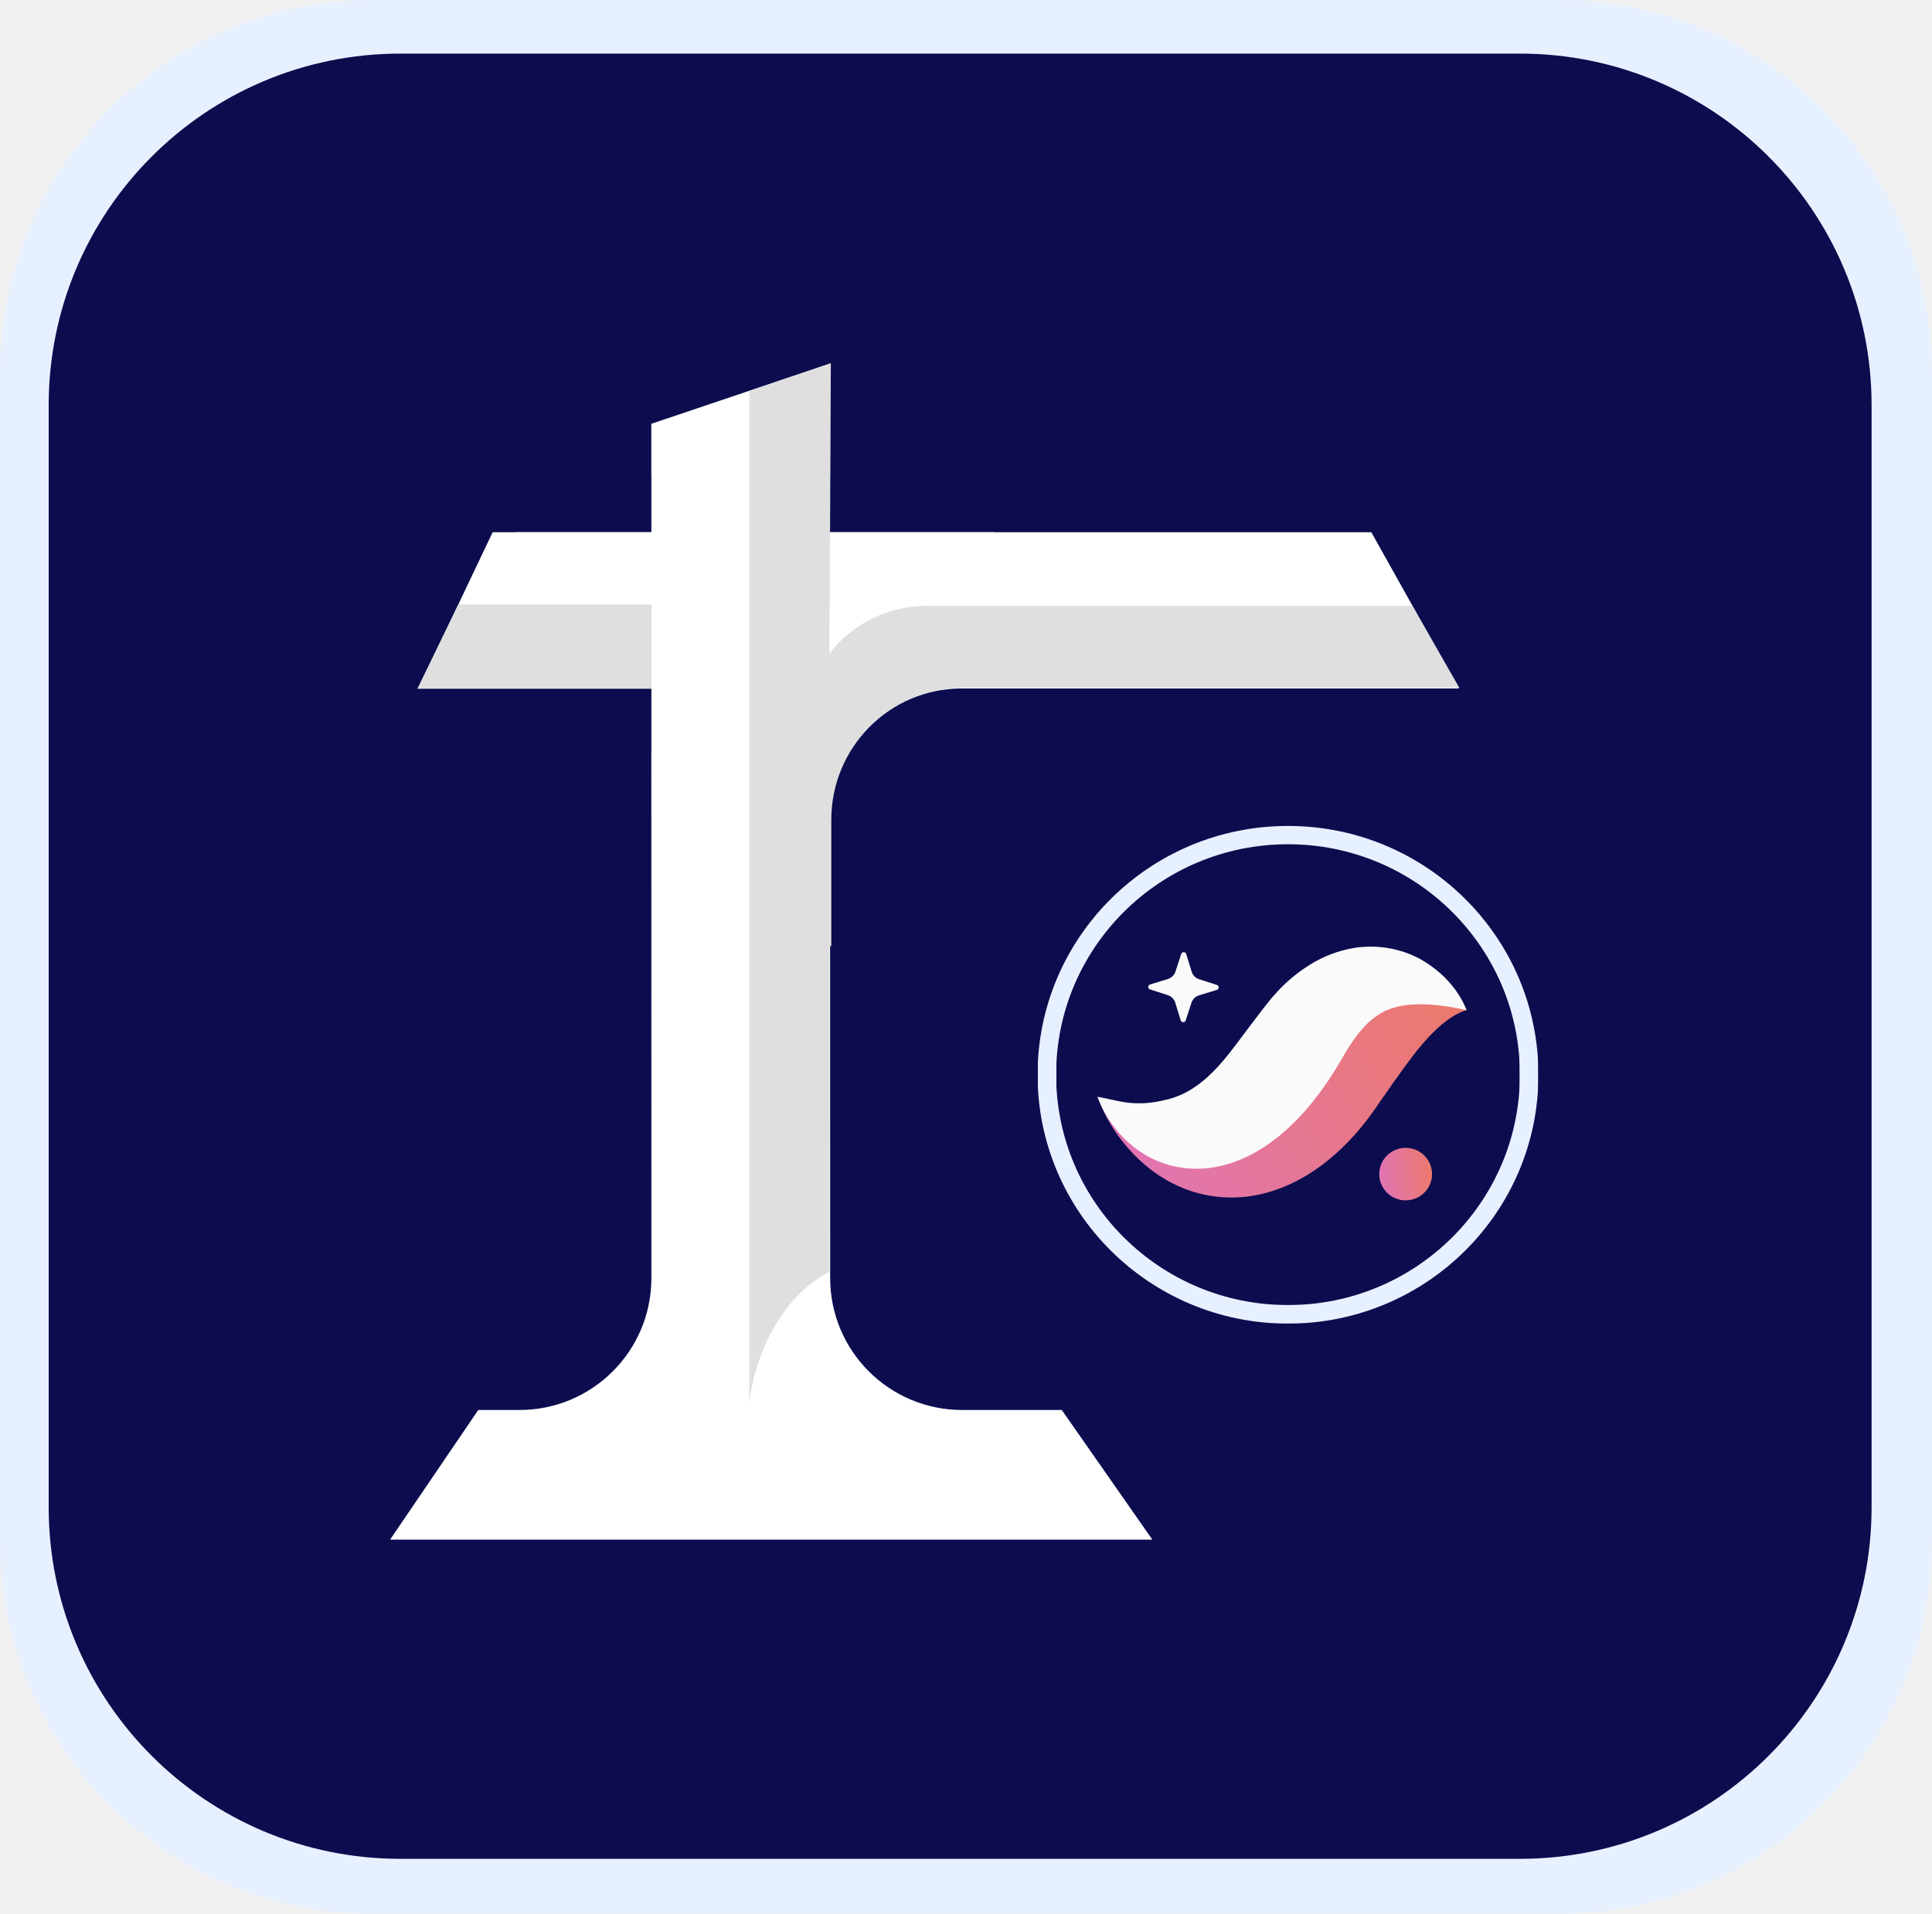
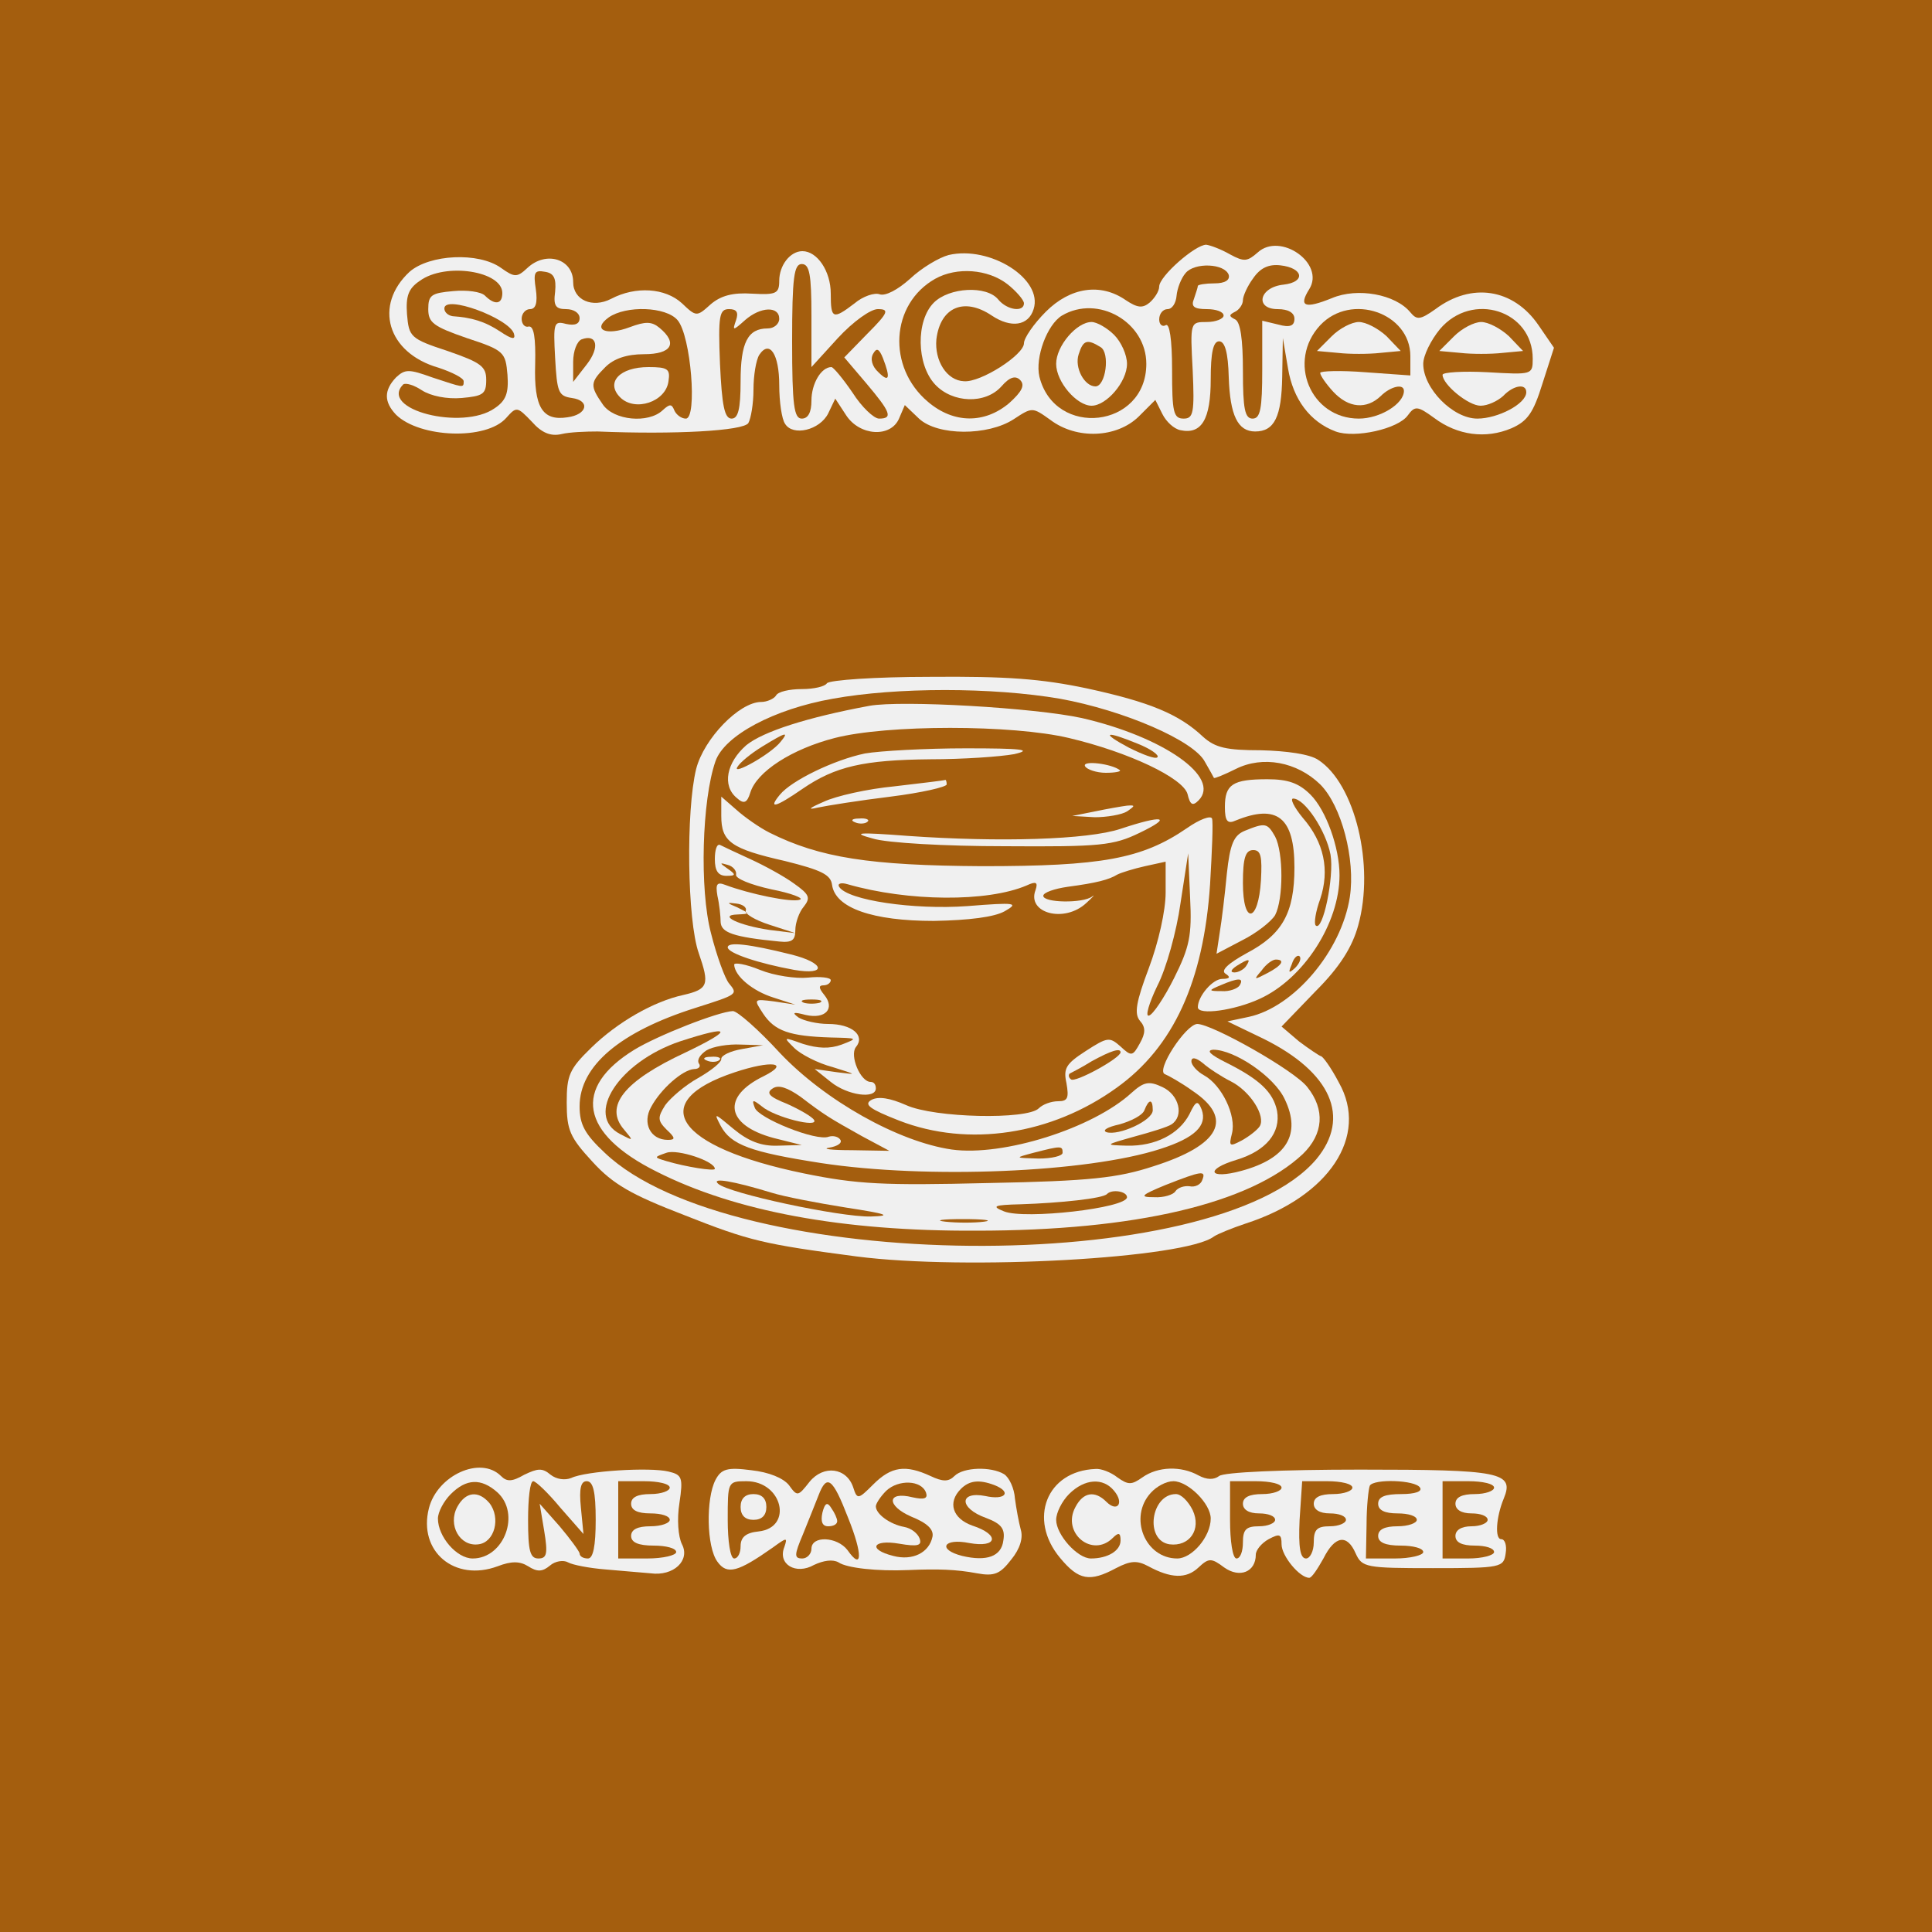
- <svg xmlns="http://www.w3.org/2000/svg" width="108" height="107" viewBox="0 0 108 107" fill="none">
-   <path d="M87.163 0H20.837C9.329 0 0 9.332 0 20.844V86.156C0 97.668 9.329 107 20.837 107H87.163C98.671 107 108 97.668 108 86.156V20.844C108 9.332 98.671 0 87.163 0Z" fill="#E7F0FE" />
-   <g clip-path="url(#clip0_2003_31)">
-     <path d="M84.963 2.997H22.383C11.525 2.997 2.722 11.799 2.722 22.658V84.261C2.722 95.12 11.525 103.922 22.383 103.922H84.963C95.821 103.922 104.623 95.12 104.623 84.261V22.658C104.623 11.799 95.821 2.997 84.963 2.997Z" fill="#0C0C4F" />
-     <path d="M36.409 23.693V26.613H36.413L36.412 29.747H28.809V29.757H27.538L23.384 38.491H36.413V41.972H36.409L36.413 71.455C36.413 75.527 33.113 78.828 29.041 78.828H26.735L21.806 86.077H64.417L59.354 78.828H53.779C49.708 78.828 46.407 75.527 46.407 71.455L46.402 45.665C46.507 41.708 49.73 38.527 53.705 38.491H81.548L76.658 29.757H55.602V29.747L46.399 29.747L46.399 26.613H46.402V20.325L36.409 23.693Z" fill="white" />
-     <path d="M41.882 21.852V78.55C41.973 76.964 43.047 72.855 46.365 71.103V52.867L46.47 52.9V45.831C46.47 41.759 49.771 38.458 53.843 38.458H81.581L78.951 33.866H51.908C48.129 33.866 46.365 36.556 46.365 36.556L46.444 20.307L41.882 21.852Z" fill="#DFDFDF" />
-     <path d="M25.622 33.793L23.329 38.508H36.425V33.793H25.622Z" fill="#DFDFDF" />
-     <g clip-path="url(#clip1_2003_31)">
-       <mask id="mask0_2003_31" style="mask-type:luminance" maskUnits="userSpaceOnUse" x="58" y="46" width="28" height="28">
-         <path d="M86 46H58V74H86V46Z" fill="white" />
-       </mask>
-       <g mask="url(#mask0_2003_31)">
-         <path fill-rule="evenodd" clip-rule="evenodd" d="M58 60.088C58 67.771 64.268 74 72 74C79.732 74 86 67.771 86 60.088C86 52.405 79.732 46.176 72 46.176C64.268 46.176 58 52.405 58 60.088Z" fill="#E7F0FE" />
-       </g>
-       <g clip-path="url(#clip2_2003_31)">
-         <mask id="mask1_2003_31" style="mask-type:luminance" maskUnits="userSpaceOnUse" x="59" y="47" width="26" height="26">
-           <path d="M84.963 47.037H59.037V72.963H84.963V47.037Z" fill="white" />
-         </mask>
-         <g mask="url(#mask1_2003_31)">
-           <path fill-rule="evenodd" clip-rule="evenodd" d="M59.037 60.081C59.037 67.196 64.841 72.963 72 72.963C79.159 72.963 84.963 67.196 84.963 60.081C84.963 52.967 79.159 47.2 72 47.2C64.841 47.2 59.037 52.967 59.037 60.081Z" fill="#0C0C4F" />
-           <path fill-rule="evenodd" clip-rule="evenodd" d="M66.282 57.046L66.602 56.064C66.667 55.864 66.826 55.708 67.028 55.647L68.021 55.343C68.159 55.302 68.16 55.109 68.023 55.065L67.034 54.747C66.834 54.682 66.677 54.525 66.615 54.324L66.31 53.337C66.268 53.201 66.074 53.199 66.03 53.335L65.71 54.317C65.645 54.517 65.486 54.672 65.284 54.734L64.291 55.037C64.153 55.079 64.152 55.272 64.289 55.316L65.278 55.634C65.478 55.698 65.635 55.856 65.697 56.057L66.002 57.044C66.044 57.18 66.238 57.182 66.282 57.046Z" fill="#FAFAFA" />
-           <path fill-rule="evenodd" clip-rule="evenodd" d="M81.985 56.474C81.575 56.019 80.936 55.763 80.315 55.658C79.688 55.557 79.032 55.566 78.413 55.675C77.162 55.886 76.025 56.401 75.034 57.036C74.519 57.347 74.08 57.708 73.625 58.075C73.406 58.261 73.206 58.459 72.998 58.654L72.43 59.216C71.812 59.858 71.203 60.442 70.614 60.927C70.022 61.409 69.469 61.775 68.924 62.031C68.379 62.288 67.796 62.439 67.037 62.464C66.284 62.49 65.393 62.355 64.44 62.132C63.482 61.91 62.475 61.594 61.351 61.322C61.743 62.403 62.334 63.359 63.093 64.232C63.86 65.091 64.818 65.873 66.049 66.388C67.262 66.914 68.787 67.103 70.212 66.818C71.642 66.544 72.896 65.887 73.91 65.127C74.926 64.359 75.749 63.484 76.442 62.575C76.633 62.324 76.734 62.183 76.873 61.987L77.256 61.424C77.522 61.075 77.764 60.678 78.027 60.333C78.543 59.61 79.052 58.887 79.644 58.222C79.941 57.884 80.255 57.562 80.626 57.251C80.811 57.1 81.01 56.952 81.231 56.818C81.456 56.674 81.693 56.561 81.985 56.474Z" fill="url(#paint0_linear_2003_31)" />
-           <path fill-rule="evenodd" clip-rule="evenodd" d="M81.985 56.475C81.545 55.372 80.727 54.443 79.629 53.758C78.538 53.08 77.022 52.734 75.52 53.029C74.778 53.171 74.06 53.446 73.429 53.812C72.801 54.176 72.238 54.614 71.751 55.084C71.508 55.32 71.287 55.566 71.068 55.814L70.5 56.534L69.622 57.693C68.503 59.184 67.297 60.932 65.32 61.45C63.378 61.958 62.536 61.508 61.351 61.322C61.568 61.878 61.836 62.418 62.2 62.893C62.557 63.377 62.979 63.832 63.503 64.222C63.768 64.41 64.048 64.595 64.359 64.751C64.668 64.903 65.002 65.036 65.358 65.137C66.066 65.33 66.863 65.397 67.635 65.293C68.407 65.191 69.146 64.948 69.791 64.625C70.441 64.305 71.007 63.915 71.513 63.504C72.518 62.675 73.3 61.758 73.96 60.831C74.293 60.368 74.594 59.896 74.873 59.424L75.201 58.862C75.302 58.698 75.403 58.533 75.506 58.379C75.922 57.761 76.329 57.264 76.823 56.892C77.31 56.511 77.989 56.228 78.895 56.163C79.798 56.096 80.84 56.219 81.985 56.475Z" fill="#FAFAFA" />
-           <path fill-rule="evenodd" clip-rule="evenodd" d="M77.1 65.641C77.1 66.451 77.762 67.109 78.577 67.109C79.392 67.109 80.053 66.451 80.053 65.641C80.053 64.831 79.392 64.174 78.577 64.174C77.762 64.174 77.1 64.831 77.1 65.641Z" fill="url(#paint1_linear_2003_31)" />
-         </g>
-       </g>
-     </g>
+ <svg xmlns="http://www.w3.org/2000/svg" version="1.0" width="300pt" height="300pt" viewBox="0 0 300 300" preserveAspectRatio="xMidYMid meet">
+   <g transform="translate(0,300) scale(0.1,-0.1)" fill="#a45e0e" stroke="none">
+     <path d="M0 1500 l0 -1500 1500 0 1500 0 0 1500 0 1500 -1500 0 -1500 0 0 -1500z m1910 1105 c22 -12 27 -11 43 3 35 32 105 -17 80 -57 -17 -27 -7 -31 35 -14 40 17 99 6 122 -22 10 -12 15 -12 39 5 56 42 121 32 160 -25 l24 -35 -18 -56 c-14 -45 -23 -58 -48 -69 -40 -17 -84 -11 -120 16 -26 19 -30 19 -41 4 -15 -21 -82 -36 -112 -25 -40 15 -66 50 -74 98 l-8 47 -1 -60 c-1 -62 -12 -85 -42 -85 -27 0 -39 25 -41 84 -1 39 -6 56 -15 56 -9 0 -13 -17 -13 -59 0 -62 -14 -86 -47 -79 -10 2 -22 13 -28 25 l-11 22 -26 -26 c-34 -33 -96 -36 -137 -5 -28 20 -28 20 -57 1 -40 -26 -118 -26 -147 1 l-22 21 -9 -21 c-13 -30 -61 -27 -82 5 l-17 26 -11 -23 c-13 -26 -55 -36 -67 -16 -5 7 -9 34 -9 60 0 48 -15 71 -31 47 -5 -8 -9 -32 -9 -54 0 -22 -4 -45 -8 -52 -8 -12 -114 -18 -234 -13 -18 0 -44 -1 -56 -4 -17 -4 -31 2 -46 19 -23 24 -24 24 -40 6 -31 -35 -134 -31 -171 5 -19 20 -19 38 0 58 14 13 20 13 56 0 49 -16 49 -17 49 -6 0 5 -18 14 -39 21 -80 23 -101 97 -45 149 31 27 107 31 142 6 21 -15 25 -15 41 0 29 27 71 14 71 -22 0 -28 30 -41 59 -26 38 20 84 17 110 -7 22 -21 23 -21 44 -2 16 14 35 19 65 17 37 -2 42 0 42 20 0 24 17 46 36 46 23 0 44 -31 44 -66 0 -39 3 -41 37 -15 13 11 31 17 39 14 9 -3 28 7 47 24 18 17 45 33 60 37 64 15 147 -37 132 -84 -8 -26 -35 -30 -65 -10 -43 29 -80 13 -86 -37 -3 -33 16 -64 43 -65 26 -2 93 41 93 59 0 8 15 30 34 49 38 38 85 45 124 18 18 -12 26 -13 37 -4 8 7 15 18 15 25 0 16 56 65 73 65 7 -1 23 -7 37 -15z m-222 -674 c97 -21 143 -40 180 -75 19 -17 36 -21 90 -21 40 -1 76 -6 89 -15 57 -37 88 -164 62 -257 -9 -33 -28 -64 -66 -102 l-53 -55 27 -23 c16 -12 31 -22 34 -23 3 0 16 -18 28 -41 47 -83 -15 -177 -145 -219 -21 -7 -43 -16 -49 -20 -44 -34 -385 -53 -555 -31 -144 19 -166 24 -267 64 -83 32 -111 48 -143 83 -35 38 -40 49 -40 92 0 42 4 52 38 85 41 40 97 72 143 82 39 9 41 16 24 65 -18 51 -20 221 -4 286 12 47 67 104 101 104 9 0 20 5 23 10 3 6 21 10 40 10 19 0 36 4 39 9 4 5 75 10 160 10 119 1 173 -3 244 -18z m-910 -1223 c9 -9 17 -9 36 2 21 10 28 11 41 0 9 -7 22 -9 32 -5 23 11 122 17 151 10 21 -5 23 -9 17 -49 -4 -25 -2 -52 4 -64 13 -25 -13 -50 -49 -45 -14 1 -45 4 -70 6 -25 2 -51 7 -58 11 -7 4 -20 2 -28 -5 -12 -10 -20 -10 -34 -1 -13 8 -26 8 -47 0 -67 -25 -124 23 -107 90 13 51 80 82 112 50z m447 -14 c13 -18 14 -18 32 5 22 27 58 22 68 -9 6 -19 8 -18 31 5 28 28 50 31 89 13 19 -9 28 -9 37 0 14 14 57 15 77 3 8 -5 16 -22 17 -38 2 -15 6 -37 9 -48 4 -13 -1 -30 -15 -47 -17 -22 -26 -26 -53 -21 -32 6 -60 7 -107 5 -47 -2 -95 3 -108 12 -9 5 -23 3 -38 -4 -28 -16 -57 1 -46 28 5 15 4 15 -18 -1 -54 -38 -71 -43 -86 -22 -17 23 -18 98 -3 127 9 17 18 20 56 15 27 -3 49 -12 58 -23z m510 12 c17 -12 22 -12 39 0 24 17 60 18 87 3 13 -7 24 -7 32 -1 7 6 99 10 219 10 218 0 240 -4 223 -45 -12 -29 -14 -63 -4 -63 6 0 9 -10 7 -22 -3 -22 -7 -23 -113 -23 -104 0 -110 1 -120 23 -13 30 -32 28 -50 -8 -9 -16 -18 -30 -22 -30 -15 0 -43 34 -43 52 0 16 -3 17 -20 8 -11 -6 -20 -17 -20 -24 0 -27 -25 -37 -49 -20 -20 15 -24 15 -40 0 -19 -18 -43 -17 -78 2 -17 9 -27 9 -50 -3 -41 -22 -58 -19 -87 16 -50 60 -21 135 55 138 8 1 24 -5 34 -13z" />
+     <path d="M1230 2470 c0 -100 3 -120 15 -120 10 0 15 10 15 28 0 26 15 52 31 52 3 0 18 -18 33 -40 14 -22 33 -40 41 -40 22 0 18 10 -20 55 l-34 40 36 37 c33 33 34 38 16 38 -11 0 -38 -19 -62 -45 l-41 -45 0 80 c0 64 -3 80 -15 80 -12 0 -15 -20 -15 -120z" />
+     <path d="M1841 2576 c-7 -8 -13 -24 -14 -35 -1 -12 -7 -21 -14 -21 -7 0 -13 -7 -13 -16 0 -8 5 -12 10 -9 6 4 10 -22 10 -69 0 -66 2 -76 18 -76 15 0 17 9 14 75 -4 75 -4 75 22 75 14 0 26 5 26 10 0 6 -12 10 -26 10 -20 0 -25 4 -20 16 3 9 6 18 6 20 0 2 12 4 26 4 16 0 24 5 22 13 -6 18 -53 20 -67 3z" />
+     <path d="M1946 2568 c-9 -12 -16 -28 -16 -34 0 -7 -6 -15 -12 -18 -10 -5 -10 -7 0 -12 8 -4 12 -30 12 -80 0 -59 3 -74 15 -74 12 0 15 15 15 76 l0 76 25 -6 c18 -5 25 -2 25 9 0 9 -9 15 -26 15 -36 0 -29 34 9 38 35 4 31 26 -5 30 -18 2 -31 -4 -42 -20z" />
+     <path d="M652 2564 c-18 -12 -22 -24 -20 -52 3 -35 5 -38 63 -57 52 -18 60 -24 60 -45 0 -22 -5 -25 -38 -28 -23 -2 -48 3 -62 12 -12 8 -25 12 -29 9 -38 -39 92 -72 142 -37 18 12 22 24 20 52 -3 35 -5 38 -63 57 -52 18 -60 24 -60 45 0 22 5 25 39 28 21 2 43 -1 49 -7 15 -15 27 -14 27 4 0 34 -88 48 -128 19z" />
+     <path d="M832 2551 c3 -21 0 -31 -9 -31 -7 0 -13 -7 -13 -15 0 -8 5 -14 11 -12 8 1 11 -17 10 -59 -2 -66 11 -88 50 -82 31 4 36 26 7 30 -21 3 -23 9 -26 62 -3 55 -2 58 17 53 14 -3 21 0 21 9 0 8 -9 14 -21 14 -16 0 -20 5 -17 27 2 21 -2 29 -16 31 -16 3 -18 -1 -14 -27z" />
+     <path d="M1452 2567 c-69 -39 -75 -137 -11 -191 40 -34 88 -34 126 -2 20 18 25 28 17 36 -7 7 -16 5 -29 -10 -25 -28 -76 -26 -103 3 -29 31 -30 99 -2 127 24 24 82 27 100 5 14 -17 40 -20 40 -6 0 5 -12 19 -26 30 -30 23 -78 27 -112 8z" />
+     <path d="M690 2521 c0 -6 6 -11 13 -12 29 -2 50 -8 74 -24 18 -12 24 -13 21 -3 -8 24 -108 61 -108 39z" />
+     <path d="M945 2507 c-26 -19 -4 -29 33 -15 24 9 34 9 46 -1 29 -24 19 -41 -24 -41 -27 0 -47 -7 -60 -20 -24 -24 -24 -29 -4 -58 17 -25 71 -30 93 -9 11 10 14 10 18 0 3 -7 11 -13 18 -13 18 0 8 129 -13 153 -18 21 -80 23 -107 4z m93 -99 c-4 -32 -52 -48 -75 -25 -23 23 -1 47 44 47 30 0 34 -3 31 -22z" />
+     <path d="M1118 2435 c3 -65 7 -85 18 -85 10 0 14 14 14 58 0 60 11 82 42 82 10 0 18 7 18 15 0 20 -29 19 -53 -2 -19 -17 -20 -17 -14 0 4 12 1 17 -11 17 -15 0 -17 -10 -14 -85z" />
+     <path d="M1649 2510 c-23 -14 -42 -65 -35 -95 24 -96 166 -80 166 20 0 65 -75 108 -131 75z m81 -30 c11 -11 20 -31 20 -45 0 -28 -32 -65 -55 -65 -23 0 -55 37 -55 65 0 28 32 65 55 65 8 0 24 -9 35 -20z" />
+     <path d="M1675 2450 c-7 -21 9 -50 26 -50 16 0 23 52 8 61 -21 13 -27 11 -34 -11z" />
+     <path d="M2050 2495 c-52 -56 -15 -145 60 -145 33 0 70 23 70 43 0 12 -21 7 -36 -8 -22 -21 -50 -19 -74 7 -11 12 -20 25 -20 29 0 3 32 4 70 1 l70 -5 0 30 c0 67 -92 99 -140 48z m103 -17 l22 -23 -32 -3 c-18 -2 -48 -2 -65 0 l-33 3 23 23 c12 12 31 22 42 22 11 0 30 -10 43 -22z" />
+     <path d="M2236 2489 c-14 -17 -26 -41 -26 -54 0 -38 46 -85 84 -85 32 0 76 23 76 41 0 14 -20 11 -36 -6 -9 -8 -24 -15 -35 -15 -19 0 -59 33 -59 48 0 4 32 6 70 4 69 -4 70 -4 70 21 0 75 -94 105 -144 46z m107 -11 l22 -23 -32 -3 c-18 -2 -48 -2 -65 0 l-33 3 23 23 c12 12 31 22 42 22 11 0 30 -10 43 -22z" />
+     <path d="M903 2473 c-7 -3 -13 -18 -13 -35 l0 -31 21 27 c21 27 16 48 -8 39z" />
+     <path d="M1356 2451 c-5 -8 -2 -20 8 -29 17 -17 19 -9 7 22 -6 15 -10 16 -15 7z" />
+     <path d="M1293 1915 c-91 -16 -168 -57 -182 -97 -21 -60 -25 -199 -7 -267 9 -36 22 -71 28 -78 14 -17 14 -17 -52 -38 -117 -37 -180 -90 -180 -153 0 -28 8 -43 39 -72 197 -188 949 -194 1105 -10 54 65 23 135 -82 187 l-56 27 33 7 c70 15 144 102 157 186 9 59 -13 142 -46 175 -36 35 -89 45 -131 24 -18 -9 -33 -15 -34 -14 -1 2 -7 13 -14 25 -17 33 -126 80 -225 98 -105 18 -254 18 -353 0z m387 -30 c126 -29 217 -92 181 -128 -9 -9 -13 -7 -17 10 -7 25 -91 65 -184 87 -88 21 -283 21 -364 0 -66 -17 -121 -52 -131 -85 -5 -16 -10 -18 -21 -8 -23 19 -16 55 15 82 26 21 94 43 191 61 50 9 257 -3 330 -19z m-105 -56 c-22 -4 -80 -8 -130 -8 -104 -1 -148 -11 -199 -46 -42 -29 -54 -32 -35 -9 18 22 84 54 132 64 23 4 94 8 157 8 86 0 105 -2 75 -9z m164 -25 c2 -2 -7 -4 -22 -4 -14 0 -29 5 -32 10 -6 10 42 4 54 -6z m-269 -22 c0 -4 -39 -13 -87 -19 -49 -6 -99 -14 -113 -17 -17 -4 -14 -1 9 9 19 9 68 20 110 24 42 5 77 9 79 10 1 0 2 -3 2 -7z m565 -16 c24 -24 45 -82 45 -125 0 -75 -56 -161 -124 -192 -39 -18 -96 -26 -96 -13 0 17 23 44 38 44 12 0 13 3 5 8 -8 5 4 16 33 32 55 29 74 62 74 133 0 78 -27 99 -91 73 -13 -6 -17 -1 -17 21 0 35 12 43 66 43 32 0 49 -6 67 -24z m-840 -59 c78 -39 156 -51 330 -52 185 0 248 11 318 59 20 14 37 20 39 15 2 -5 0 -51 -3 -102 -10 -151 -57 -253 -145 -316 -101 -73 -230 -93 -338 -51 -46 18 -55 25 -43 32 11 6 29 3 54 -8 44 -20 188 -23 206 -5 6 6 19 11 30 11 15 0 17 5 13 28 -5 23 -1 30 30 50 34 22 37 22 54 7 17 -16 19 -15 30 5 9 16 9 25 0 35 -9 11 -6 29 14 82 15 40 26 89 26 117 l0 48 -32 -7 c-18 -4 -37 -10 -43 -13 -13 -8 -32 -13 -77 -19 -21 -3 -38 -9 -38 -14 0 -11 62 -12 76 -1 5 4 1 -1 -9 -10 -34 -32 -93 -16 -79 20 4 12 1 14 -14 7 -61 -26 -184 -25 -278 2 -10 3 -16 1 -13 -4 13 -21 116 -36 199 -30 75 6 81 5 58 -8 -16 -9 -55 -14 -110 -15 -95 0 -153 20 -158 56 -2 16 -17 23 -73 37 -84 19 -99 30 -99 70 l0 30 23 -20 c12 -11 36 -28 52 -36z m555 33 c-8 -5 -31 -9 -50 -9 l-35 2 35 7 c19 4 42 8 50 9 13 1 13 0 0 -9z m-403 -16 c-3 -3 -12 -4 -19 -1 -8 3 -5 6 6 6 11 1 17 -2 13 -5z m423 -17 c-41 -20 -61 -22 -210 -21 -91 0 -183 5 -205 12 -33 9 -24 10 55 4 142 -10 279 -6 330 11 66 22 82 19 30 -6z m210 -6 c13 -25 13 -97 0 -122 -6 -10 -29 -28 -51 -39 l-40 -21 5 33 c3 18 8 59 11 91 5 47 11 60 28 67 32 13 35 12 47 -9z m-815 -35 c22 -10 53 -27 68 -38 24 -17 26 -22 15 -36 -7 -8 -13 -25 -13 -36 0 -16 -5 -20 -25 -18 -72 7 -90 14 -91 30 0 9 -2 28 -5 41 -3 18 -1 22 12 17 37 -14 104 -28 116 -23 7 2 -13 10 -44 16 -32 7 -57 17 -55 23 1 6 -5 13 -13 15 -13 4 -13 3 0 -6 13 -9 13 -11 -2 -11 -13 0 -18 8 -18 26 0 14 3 24 8 22 4 -2 25 -12 47 -22z m63 -148 c53 -13 57 -33 5 -24 -55 10 -103 26 -103 35 0 9 34 5 98 -11z m27 -36 c19 2 35 0 35 -4 0 -4 -5 -8 -11 -8 -8 0 -8 -4 1 -15 17 -21 2 -38 -29 -31 -19 5 -22 4 -11 -4 8 -5 29 -10 46 -10 37 0 58 -18 43 -36 -10 -13 7 -54 23 -54 5 0 8 -4 8 -10 0 -17 -44 -11 -70 10 l-25 20 35 -5 c32 -4 31 -4 -7 8 -23 6 -50 20 -60 30 -17 17 -17 17 14 6 23 -7 41 -8 60 -1 26 10 25 10 -17 11 -64 2 -87 10 -105 37 -15 23 -15 23 17 19 l33 -5 -34 11 c-32 10 -60 33 -61 51 0 4 18 1 40 -8 22 -9 56 -14 75 -12z m-44 -117 c70 -74 184 -138 267 -150 80 -11 219 33 279 88 19 17 27 19 48 9 26 -12 34 -45 14 -58 -6 -4 -32 -12 -58 -19 -46 -13 -46 -13 -11 -14 44 -1 81 18 97 49 10 21 13 22 19 7 9 -25 -11 -44 -64 -61 -114 -37 -363 -47 -527 -22 -109 17 -140 28 -156 58 -11 21 -10 20 20 -5 23 -19 43 -27 69 -26 l37 1 -44 11 c-74 20 -81 64 -15 96 42 21 12 25 -45 6 -139 -46 -92 -116 107 -157 83 -17 124 -19 287 -15 158 3 201 8 256 26 104 33 125 74 61 117 -18 13 -38 24 -43 26 -15 5 32 77 50 78 23 0 151 -72 171 -98 28 -35 25 -73 -7 -104 -82 -77 -260 -119 -507 -119 -208 -1 -375 30 -497 92 -118 59 -130 130 -34 189 36 22 130 59 153 60 7 0 40 -29 73 -65z" />
+     <path d="M1184 1841 c-18 -11 -35 -25 -39 -32 -9 -14 52 20 67 39 14 17 8 15 -28 -7z" />
+     <path d="M1753 1839 c22 -11 41 -18 44 -15 4 3 -10 13 -30 21 -51 21 -59 18 -14 -6z" />
+     <path d="M2023 1730 c33 -38 42 -81 27 -126 -7 -19 -10 -38 -7 -41 11 -11 29 76 23 110 -7 37 -40 87 -58 87 -5 0 1 -13 15 -30z" />
+     <path d="M2006 1503 c-6 -14 -5 -15 5 -6 7 7 10 15 7 18 -3 3 -9 -2 -12 -12z" />
+     <path d="M1920 1500 c-9 -6 -10 -10 -3 -10 6 0 15 5 18 10 8 12 4 12 -15 0z" />
+     <path d="M1959 1493 c-13 -15 -12 -15 9 -4 23 12 28 21 13 21 -5 0 -15 -7 -22 -17z" />
+     <path d="M1895 1470 c-19 -8 -19 -9 2 -9 12 -1 25 4 28 9 7 12 -2 12 -30 0z" />
+     <path d="M1833 1597 c-6 -43 -22 -101 -36 -128 -13 -27 -19 -48 -13 -46 6 1 24 28 39 58 24 48 28 66 25 125 l-3 69 -12 -78z" />
+     <path d="M1695 1352 c-16 -10 -32 -18 -34 -19 -2 -2 -2 -6 2 -9 6 -6 77 33 77 42 0 7 -14 3 -45 -14z" />
+     <path d="M1930 1629 c0 -66 24 -62 28 4 2 37 0 47 -12 47 -12 0 -16 -12 -16 -51z" />
+     <path d="M1145 1591 c20 -10 20 -10 0 -11 -31 -1 2 -17 50 -24 l40 -5 -40 13 c-22 7 -39 17 -37 22 2 5 -5 10 -15 11 -15 2 -15 1 2 -6z" />
+     <path d="M1248 1443 c6 -2 18 -2 25 0 6 3 1 5 -13 5 -14 0 -19 -2 -12 -5z" />
+     <path d="M1056 1383 c-95 -32 -149 -115 -93 -144 21 -11 21 -11 6 7 -31 36 -1 75 96 120 75 36 71 43 -9 17z" />
+     <path d="M1097 1369 c-9 -6 -15 -14 -12 -20 4 -5 0 -9 -7 -9 -18 -1 -52 -31 -67 -59 -14 -25 -1 -51 26 -51 12 0 12 3 -2 16 -14 14 -14 19 -2 38 8 11 31 31 51 42 21 12 37 25 36 30 0 5 14 12 32 15 l33 6 -35 1 c-19 1 -43 -3 -53 -9z m20 -15 c-3 -3 -12 -4 -19 -1 -8 3 -5 6 6 6 11 1 17 -2 13 -5z" />
+     <path d="M1904 1350 c52 -26 73 -46 79 -75 6 -34 -17 -62 -63 -76 -50 -15 -43 -31 8 -17 70 19 93 57 67 111 -16 35 -78 77 -111 77 -12 -1 -4 -8 20 -20z" />
+     <path d="M1850 1352 c0 -6 9 -16 20 -22 27 -15 50 -62 43 -90 -5 -20 -4 -21 15 -11 11 6 24 16 28 22 10 16 -15 55 -45 70 -14 7 -34 20 -43 28 -11 9 -18 10 -18 3z" />
+     <path d="M1200 1310 c-11 -7 -6 -13 22 -24 20 -9 39 -20 42 -25 8 -13 -61 4 -81 21 -14 11 -16 11 -11 -2 5 -16 96 -53 115 -45 7 2 15 0 18 -5 3 -5 -5 -10 -17 -12 -13 -2 3 -4 35 -4 l58 -1 -43 23 c-50 28 -57 32 -95 61 -20 14 -34 19 -43 13z" />
+     <path d="M1777 1276 c-3 -8 -21 -17 -39 -22 -18 -4 -27 -9 -20 -12 19 -6 72 18 72 34 0 18 -6 18 -13 0z" />
+     <path d="M1035 1210 c-20 -7 -20 -7 0 -13 30 -9 75 -16 75 -12 0 12 -58 31 -75 25z" />
+     <path d="M1605 1210 c-30 -8 -30 -8 8 -9 20 0 37 4 37 9 0 11 -2 11 -45 0z" />
+     <path d="M1810 1160 c-39 -16 -41 -19 -18 -19 15 -1 30 4 33 9 4 6 14 9 22 8 9 -2 18 3 20 10 6 15 -1 14 -57 -8z" />
+     <path d="M1115 1162 c16 -15 189 -52 237 -51 34 1 26 4 -39 14 -44 7 -96 17 -115 23 -59 18 -94 24 -83 14z" />
+     <path d="M1719 1146 c-6 -7 -73 -14 -134 -16 -42 -1 -46 -3 -26 -11 32 -13 191 5 191 22 0 9 -23 13 -31 5z" />
+     <path d="M1468 1103 c18 -2 45 -2 60 0 15 2 0 4 -33 4 -33 0 -45 -2 -27 -4z" />
+     <path d="M700 680 c-11 -11 -20 -28 -20 -38 0 -28 29 -62 54 -62 49 0 75 70 38 103 -25 22 -48 21 -72 -3z m60 -14 c18 -23 8 -61 -17 -64 -29 -4 -48 30 -33 58 13 24 33 26 50 6z" />
+     <path d="M820 640 c0 -48 3 -60 16 -60 13 0 15 7 9 43 l-7 42 31 -35 c16 -19 30 -38 31 -42 0 -5 6 -8 13 -8 8 0 12 19 12 60 0 44 -4 60 -14 60 -9 0 -12 -11 -9 -41 l4 -41 -36 41 c-19 23 -38 41 -42 41 -5 0 -8 -27 -8 -60z" />
+     <path d="M960 640 l0 -60 45 0 c25 0 45 5 45 10 0 6 -16 10 -35 10 -24 0 -35 5 -35 15 0 10 10 15 30 15 17 0 30 5 30 10 0 6 -13 10 -30 10 -20 0 -30 5 -30 15 0 10 10 15 30 15 17 0 30 5 30 10 0 6 -18 10 -40 10 l-40 0 0 -60z" />
+     <path d="M1130 640 c0 -33 4 -60 10 -60 6 0 10 9 10 19 0 14 8 21 28 23 54 6 37 78 -19 78 -29 0 -29 -1 -29 -60z m60 20 c0 -13 -7 -20 -20 -20 -13 0 -20 7 -20 20 0 13 7 20 20 20 13 0 20 -7 20 -20z" />
+     <path d="M1271 678 c-5 -13 -16 -40 -24 -60 -14 -33 -14 -38 -1 -38 7 0 14 7 14 15 0 21 40 19 56 -2 23 -33 24 -7 1 50 -24 62 -33 69 -46 35z m29 -40 c0 -5 -6 -8 -14 -8 -9 0 -12 7 -9 21 4 16 8 17 14 7 5 -7 9 -16 9 -20z" />
+     <path d="M1376 685 c-9 -9 -16 -20 -16 -24 0 -12 22 -28 44 -32 11 -2 21 -10 24 -18 4 -11 -3 -13 -32 -8 -41 7 -49 -9 -9 -19 30 -8 56 5 61 30 2 11 -8 21 -33 31 -39 17 -38 40 2 30 18 -4 24 -2 21 7 -7 20 -43 21 -62 3z" />
+     <path d="M1492 688 c-21 -21 -13 -46 18 -57 43 -14 39 -35 -5 -27 -40 8 -50 -10 -11 -20 38 -9 61 -1 64 24 3 18 -3 26 -27 35 -42 15 -42 42 -1 34 31 -7 42 6 14 17 -24 9 -39 7 -52 -6z" />
+     <path d="M1660 680 c-11 -11 -20 -29 -20 -40 0 -23 33 -60 54 -60 26 0 46 12 46 28 0 12 -3 13 -12 4 -32 -32 -80 8 -58 48 12 23 30 26 48 8 17 -17 28 -2 12 17 -17 21 -46 19 -70 -5z" />
+     <path d="M1787 682 c-35 -38 -9 -102 41 -102 23 0 52 34 52 62 0 23 -35 58 -58 58 -11 0 -26 -8 -35 -18z m65 -27 c14 -30 -5 -57 -36 -53 -39 6 -29 78 10 78 8 0 19 -11 26 -25z" />
+     <path d="M1910 640 c0 -33 4 -60 10 -60 6 0 10 11 10 25 0 20 5 25 25 25 14 0 25 5 25 10 0 6 -11 10 -25 10 -16 0 -25 6 -25 15 0 10 10 15 30 15 17 0 30 5 30 10 0 6 -18 10 -40 10 l-40 0 0 -60z" />
+     <path d="M2018 640 c-2 -43 1 -60 10 -60 6 0 12 11 12 25 0 20 5 25 25 25 14 0 25 5 25 10 0 6 -11 10 -25 10 -16 0 -25 6 -25 15 0 10 10 15 30 15 17 0 30 5 30 10 0 6 -18 10 -39 10 l-39 0 -4 -60z" />
+     <path d="M2127 693 c-2 -5 -5 -32 -5 -60 l-1 -53 45 0 c24 0 44 5 44 10 0 6 -16 10 -35 10 -24 0 -35 5 -35 15 0 10 10 15 30 15 17 0 30 5 30 10 0 6 -13 10 -30 10 -20 0 -30 5 -30 15 0 11 11 15 36 15 21 0 33 4 29 10 -7 12 -72 14 -78 3z" />
+     <path d="M2240 640 l0 -60 40 0 c22 0 40 5 40 10 0 6 -13 10 -30 10 -20 0 -30 5 -30 15 0 9 9 15 25 15 14 0 25 5 25 10 0 6 -11 10 -25 10 -16 0 -25 6 -25 15 0 10 10 15 30 15 17 0 30 5 30 10 0 6 -18 10 -40 10 l-40 0 0 -60z" />
  </g>
-   <defs>
-     <linearGradient id="paint0_linear_2003_31" x1="81.875" y1="56.087" x2="63.768" y2="66.211" gradientUnits="userSpaceOnUse">
-       <stop stop-color="#EC796B" />
-       <stop offset="1" stop-color="#E175B1" />
-     </linearGradient>
-     <linearGradient id="paint1_linear_2003_31" x1="80.052" y1="64.612" x2="77.099" y2="64.926" gradientUnits="userSpaceOnUse">
-       <stop stop-color="#EC796B" />
-       <stop offset="1" stop-color="#E175B1" />
-     </linearGradient>
-     <clipPath id="clip0_2003_31">
-       <rect width="103" height="102" fill="white" transform="translate(2 2)" />
-     </clipPath>
-     <clipPath id="clip1_2003_31">
-       <rect width="28" height="28" fill="white" transform="translate(58 46)" />
-     </clipPath>
-     <clipPath id="clip2_2003_31">
-       <rect width="25.926" height="25.926" fill="white" transform="translate(59.037 47.037)" />
-     </clipPath>
-   </defs>
</svg>
